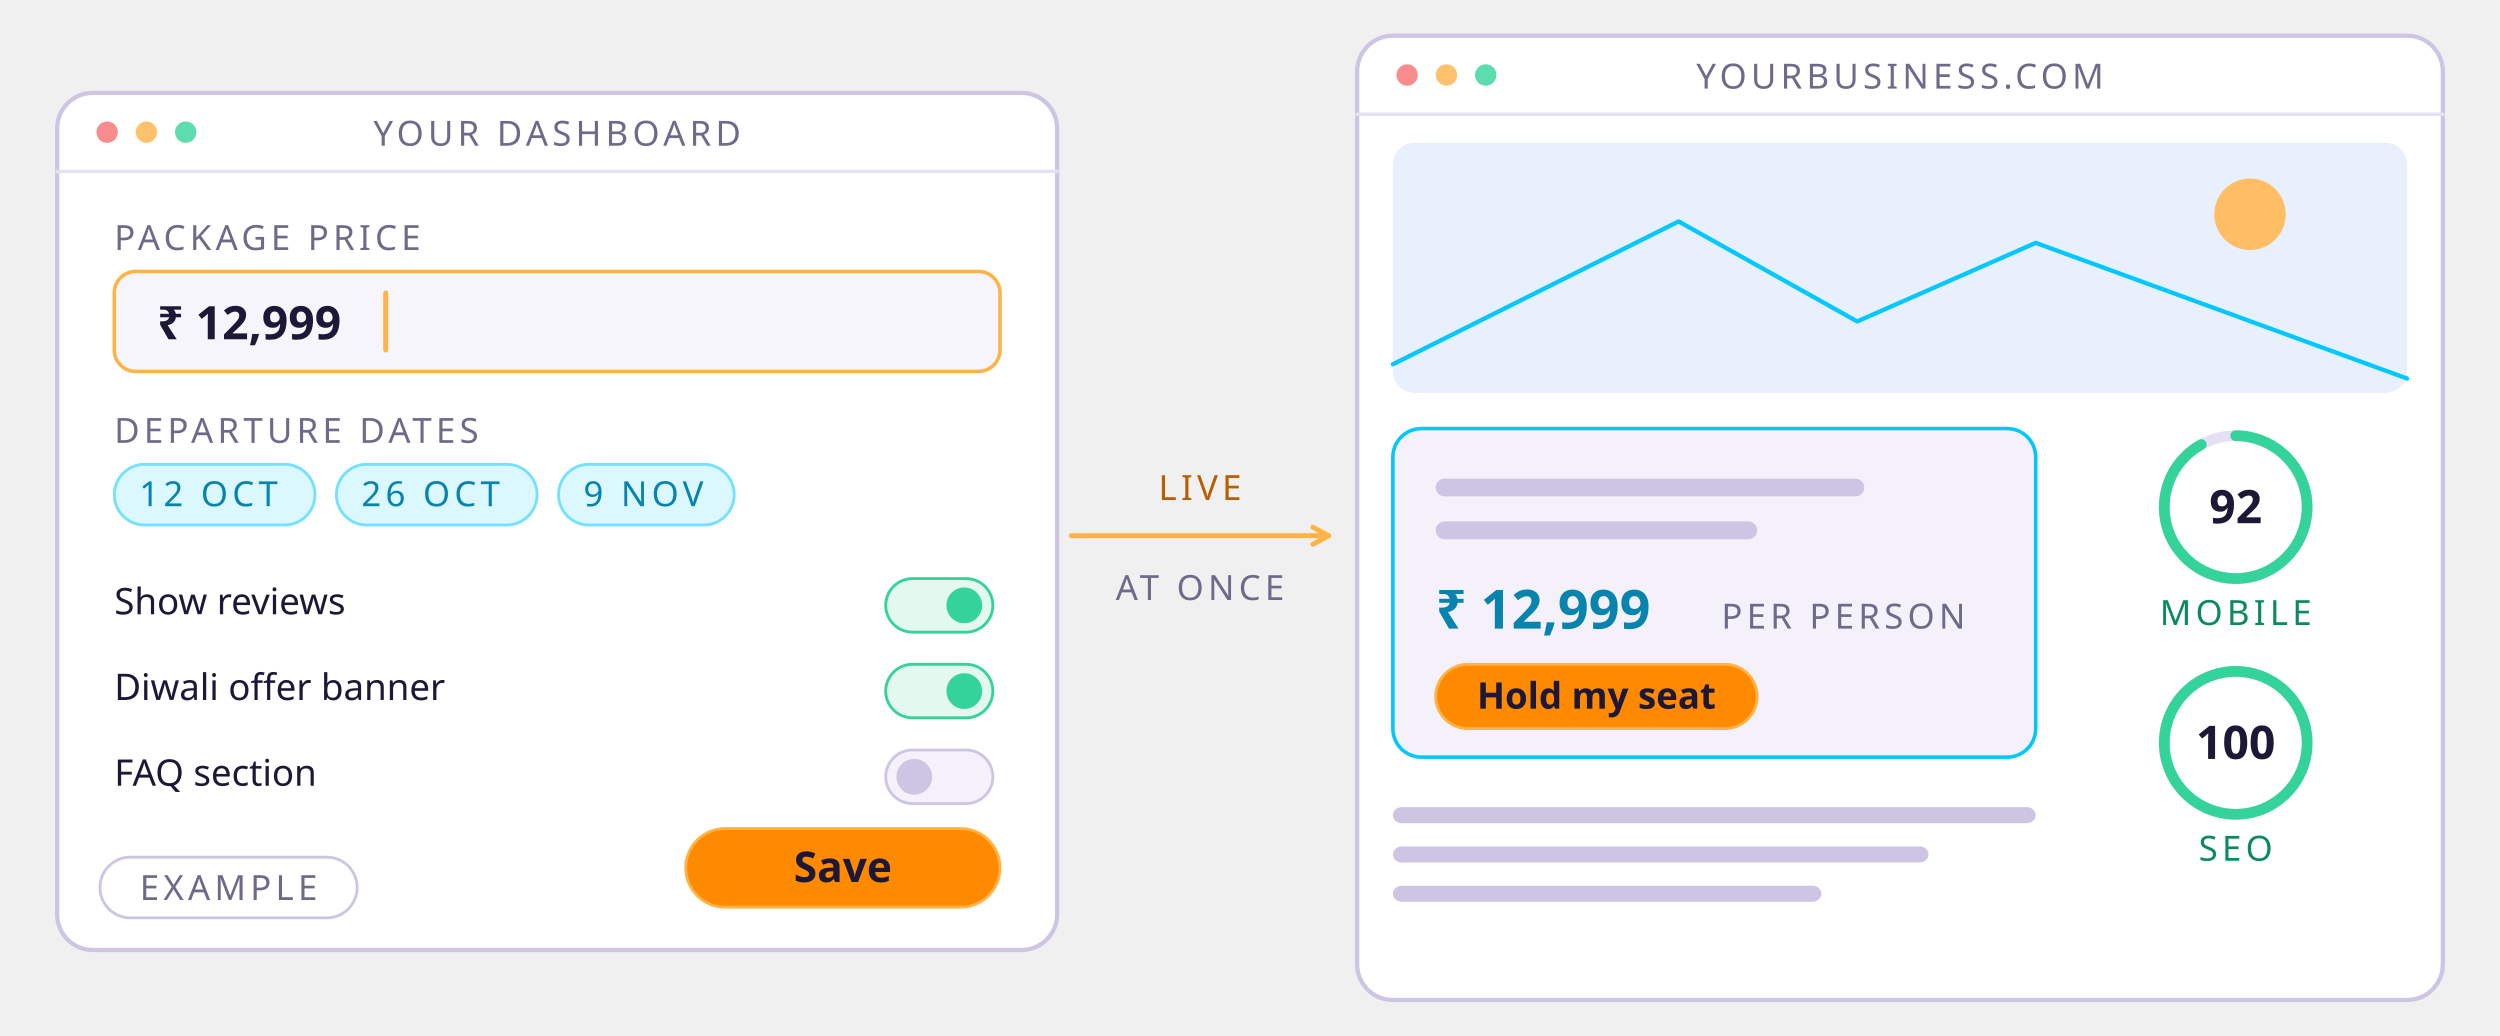
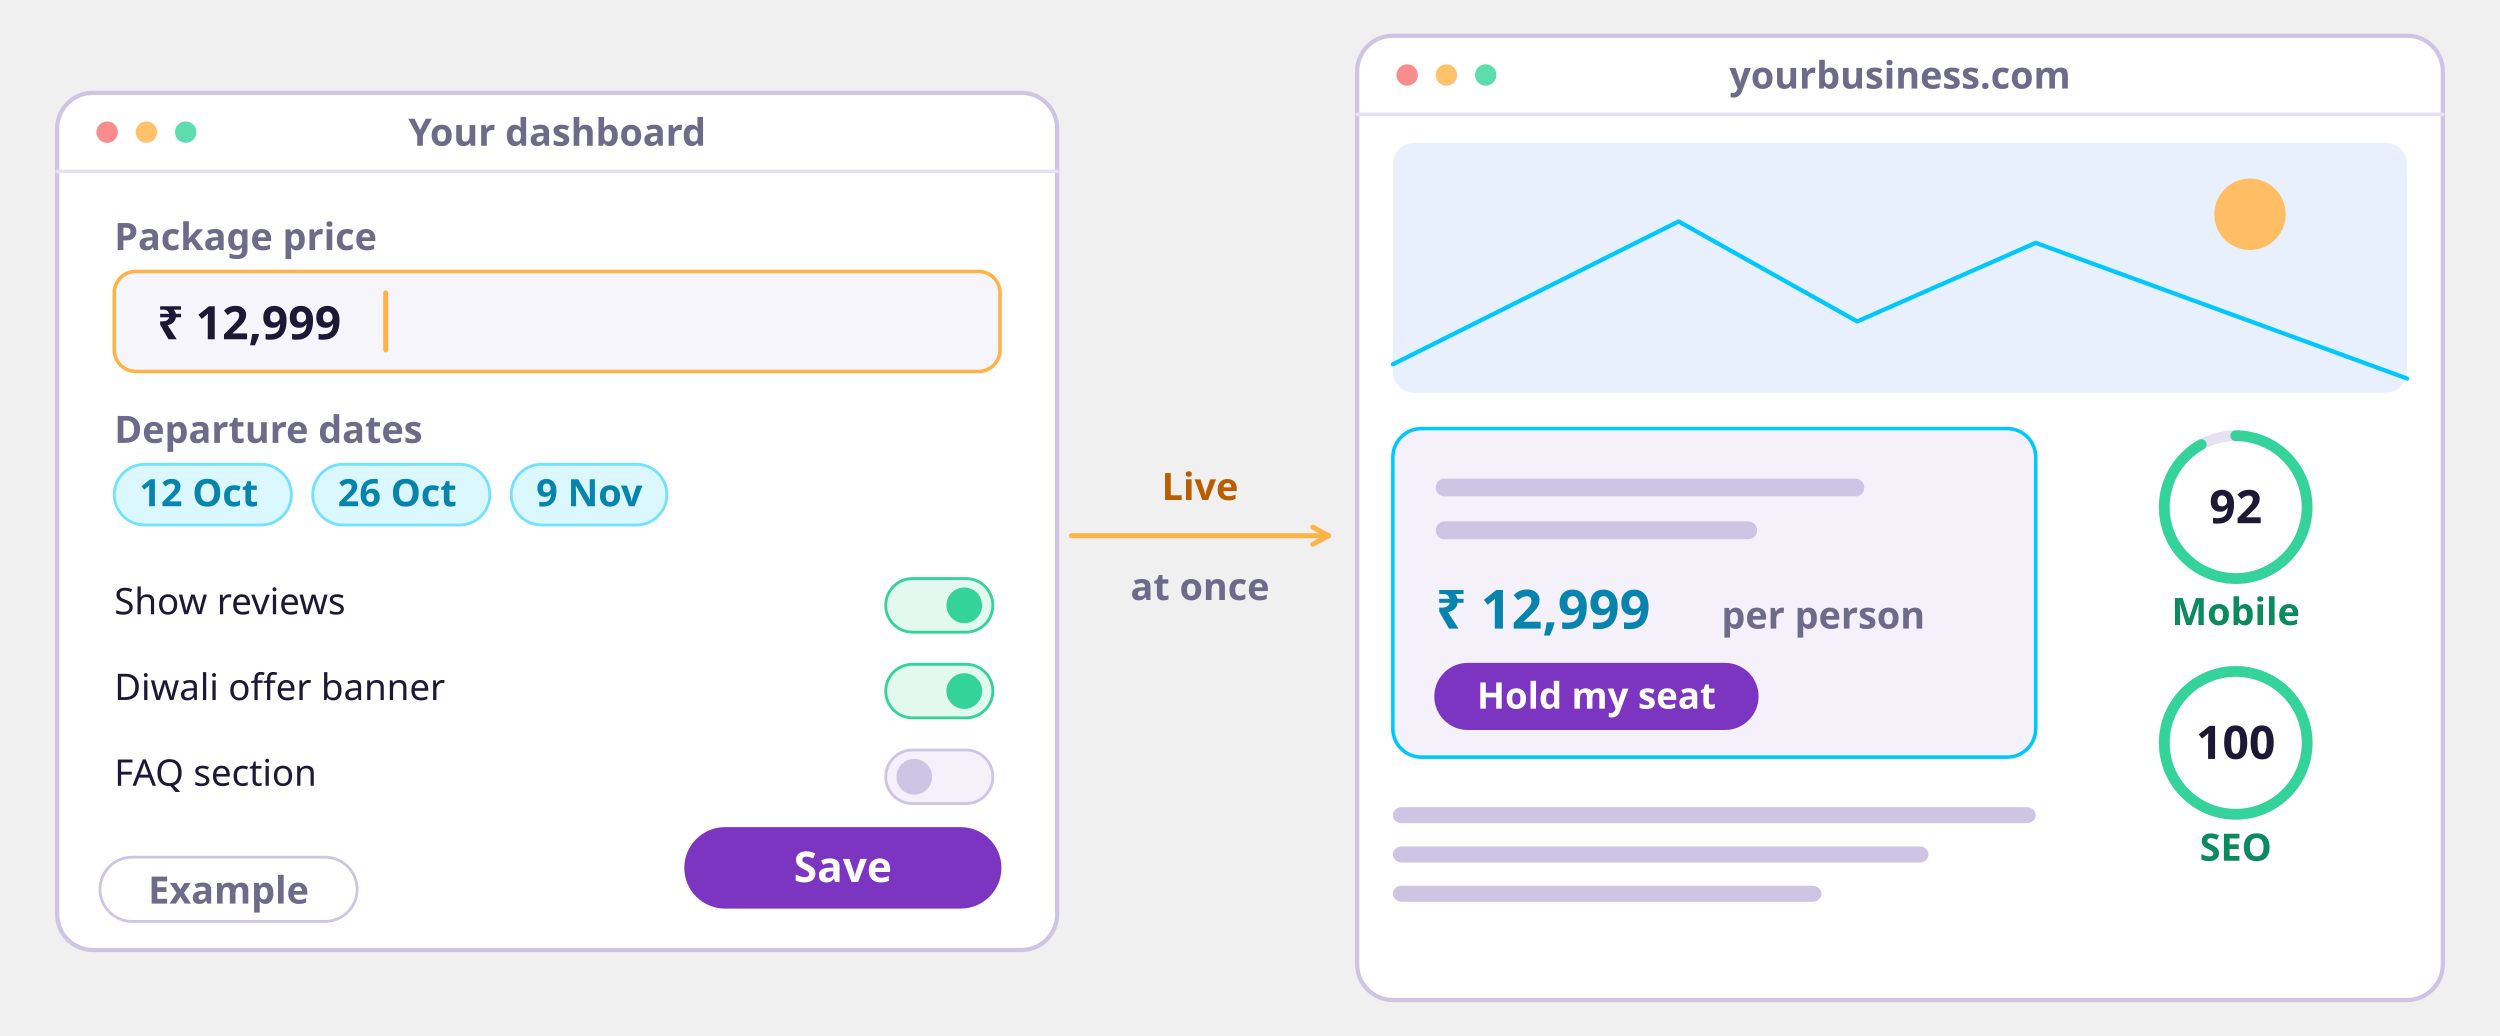
<svg xmlns="http://www.w3.org/2000/svg" viewBox="0 0 700 290" role="img" fill="none">
  <defs />
  <rect x="16" y="26" width="280" height="240" rx="10" fill="#FFFFFF" stroke="#CEC5E4" stroke-width="1.2" />
  <line x1="16" y1="48" x2="296" y2="48" stroke="#E6E0F3" stroke-width="1" stroke-linecap="round" />
  <circle cx="30" cy="37" r="3" fill="#F98D8D" />
  <circle cx="41" cy="37" r="3" fill="#FFC26C" />
  <circle cx="52" cy="37" r="3" fill="#5DDCAD" />
-   <text x="156.0" y="40.8" font-family="JetBrains Mono" font-size="9.72" font-weight="500" fill="#6E6A8A" text-anchor="middle" letter-spacing="1.2">YOUR DASHBOARD</text>
-   <text x="32" y="70" font-family="JetBrains Mono" font-size="9.72" font-weight="500" fill="#6E6A8A" text-anchor="start" letter-spacing="1.2">PACKAGE PRICE</text>
+   <text x="156.0" y="40.8" font-family="DM Sans" font-size="10.58" font-weight="600" fill="#6E6A8A" text-anchor="middle">Your dashboard</text>
+   <text x="32" y="70" font-family="DM Sans" font-size="10.58" font-weight="600" fill="#6E6A8A" text-anchor="start">Package price</text>
  <rect x="32" y="76" width="248" height="28" rx="6" fill="#F7F5FC" stroke="#FFB347" stroke-width="1" />
  <text x="44" y="95" font-family="Oxanium, DM Sans" font-size="12.96" font-weight="700" fill="#1C1836" text-anchor="start">₹ 12,999</text>
  <line x1="108" y1="82" x2="108" y2="98" stroke="#FFB347" stroke-width="1.4" stroke-linecap="round" />
-   <text x="32" y="124" font-family="JetBrains Mono" font-size="9.72" font-weight="500" fill="#6E6A8A" text-anchor="start" letter-spacing="1.2">DEPARTURE DATES</text>
-   <rect x="32" y="130" width="56.2" height="17" rx="8.5" fill="#DBF7FF" stroke="#73E1FF" stroke-width=".8" />
-   <text x="39" y="141.74" font-family="JetBrains Mono" font-size="9.72" font-weight="500" fill="#0784AD" text-anchor="start" letter-spacing="1.2">12 OCT</text>
-   <rect x="94.192" y="130" width="56.2" height="17" rx="8.5" fill="#DBF7FF" stroke="#73E1FF" stroke-width=".8" />
-   <text x="101.192" y="141.74" font-family="JetBrains Mono" font-size="9.72" font-weight="500" fill="#0784AD" text-anchor="start" letter-spacing="1.2">26 OCT</text>
-   <rect x="156.384" y="130" width="49.2" height="17" rx="8.5" fill="#DBF7FF" stroke="#73E1FF" stroke-width=".8" />
-   <text x="163.384" y="141.74" font-family="JetBrains Mono" font-size="9.72" font-weight="500" fill="#0784AD" text-anchor="start" letter-spacing="1.2">9 NOV</text>
+   <text x="32" y="124" font-family="DM Sans" font-size="10.58" font-weight="600" fill="#6E6A8A" text-anchor="start">Departure dates</text>
+   <rect x="32" y="130" width="49.6" height="17" rx="8.5" fill="#DBF7FF" stroke="#73E1FF" stroke-width=".8" />
+   <text x="39" y="141.74" font-family="DM Sans" font-size="10.58" font-weight="600" fill="#0784AD" text-anchor="start">12 Oct</text>
+   <rect x="87.562" y="130" width="49.6" height="17" rx="8.5" fill="#DBF7FF" stroke="#73E1FF" stroke-width=".8" />
+   <text x="94.562" y="141.74" font-family="DM Sans" font-size="10.58" font-weight="600" fill="#0784AD" text-anchor="start">26 Oct</text>
+   <rect x="143.124" y="130" width="43.6" height="17" rx="8.5" fill="#DBF7FF" stroke="#73E1FF" stroke-width=".8" />
+   <text x="150.124" y="141.74" font-family="DM Sans" font-size="10.58" font-weight="600" fill="#0784AD" text-anchor="start">9 Nov</text>
  <text x="32" y="172" font-family="DM Sans" font-size="10.26" font-weight="400" fill="#1C1836" text-anchor="start">Show reviews</text>
  <rect x="248" y="162" width="30" height="15" rx="7.5" fill="#E3F8EF" stroke="#34D399" stroke-width="0.8" />
  <circle cx="270" cy="169.5" r="5" fill="#34D399" />
  <text x="32" y="196" font-family="DM Sans" font-size="10.26" font-weight="400" fill="#1C1836" text-anchor="start">Diwali offer banner</text>
  <rect x="248" y="186" width="30" height="15" rx="7.5" fill="#E3F8EF" stroke="#34D399" stroke-width="0.8" />
  <circle cx="270" cy="193.5" r="5" fill="#34D399" />
  <text x="32" y="220" font-family="DM Sans" font-size="10.26" font-weight="400" fill="#1C1836" text-anchor="start">FAQ section</text>
  <rect x="248" y="210" width="30" height="15" rx="7.5" fill="#F4F1FB" stroke="#CEC5E4" stroke-width="0.8" />
  <circle cx="256" cy="217.5" r="5" fill="#CEC5E4" />
-   <rect x="192" y="232" width="88" height="22" rx="11.0" fill="#FF8A00" stroke="#FFB347" stroke-width="0.8" />
-   <text x="236.0" y="246.96" font-family="Oxanium, DM Sans" font-size="11.88" font-weight="700" fill="#1C1836" text-anchor="middle">Save</text>
+   <rect x="192" y="232" width="88" height="22" rx="11.0" fill="#7B35C1" stroke="#7B35C1" stroke-width="0.8" />
+   <text x="236.0" y="246.96" font-family="Oxanium, DM Sans" font-size="11.88" font-weight="700" fill="#FFFFFF" text-anchor="middle">Save</text>
  <line x1="300" y1="150" x2="372" y2="150" stroke="#FFB347" stroke-width="1.4" stroke-linecap="round" />
  <path d="M367.6 152.4 L372 150 L367.6 147.6" stroke="#FFB347" stroke-width="1.4" fill="none" stroke-linecap="round" stroke-linejoin="round" />
-   <text x="336" y="140" font-family="JetBrains Mono" font-size="9.72" font-weight="500" fill="#B85E00" text-anchor="middle" letter-spacing="1.2">LIVE</text>
-   <text x="336" y="168" font-family="JetBrains Mono" font-size="9.72" font-weight="500" fill="#6E6A8A" text-anchor="middle" letter-spacing="1.2">AT ONCE</text>
+   <text x="336" y="140" font-family="DM Sans" font-size="10.58" font-weight="600" fill="#B85E00" text-anchor="middle">Live</text>
+   <text x="336" y="168" font-family="DM Sans" font-size="10.58" font-weight="600" fill="#6E6A8A" text-anchor="middle">at once</text>
  <rect x="380" y="10" width="304" height="270" rx="10" fill="#FFFFFF" stroke="#CEC5E4" stroke-width="1.2" />
  <line x1="380" y1="32" x2="684" y2="32" stroke="#E6E0F3" stroke-width="1" stroke-linecap="round" />
  <circle cx="394" cy="21" r="3" fill="#F98D8D" />
  <circle cx="405" cy="21" r="3" fill="#FFC26C" />
  <circle cx="416" cy="21" r="3" fill="#5DDCAD" />
-   <text x="532.0" y="24.8" font-family="JetBrains Mono" font-size="9.72" font-weight="500" fill="#6E6A8A" text-anchor="middle" letter-spacing="1.2">YOURBUSINESS.COM</text>
+   <text x="532.0" y="24.8" font-family="DM Sans" font-size="10.58" font-weight="600" fill="#6E6A8A" text-anchor="middle">yourbusiness.com</text>
  <rect x="390" y="40" width="284" height="70" rx="6" fill="#E7F0FC" />
  <path d="M390 102 L470 62 L520 90 L570 68 L674 106" stroke="#00C8FF" stroke-width="1.2" fill="none" stroke-linecap="round" stroke-linejoin="round" />
  <circle cx="630" cy="60" r="10" fill="#FFBE63" />
  <rect x="390" y="120" width="180" height="92" rx="8" fill="#F4F1FB" stroke="#00C8FF" stroke-width="1" />
  <rect x="402" y="134" width="120" height="5" rx="2.5" fill="#CEC5E4" />
  <rect x="402" y="146" width="90" height="5" rx="2.5" fill="#CEC5E4" />
  <text x="402" y="176" font-family="Oxanium, DM Sans" font-size="15.12" font-weight="800" fill="#0784AD" text-anchor="start">₹ 12,999</text>
-   <text x="482" y="176" font-family="JetBrains Mono" font-size="9.72" font-weight="500" fill="#6E6A8A" text-anchor="start" letter-spacing="1.2">PER PERSON</text>
-   <rect x="402" y="186" width="90" height="18" rx="9.0" fill="#FF8A00" stroke="#FFB347" stroke-width="0.8" />
-   <text x="447.0" y="198.42" font-family="Oxanium, DM Sans" font-size="10.26" font-weight="700" fill="#1C1836" text-anchor="middle">Hold my seat</text>
+   <text x="482" y="176" font-family="DM Sans" font-size="10.58" font-weight="600" fill="#6E6A8A" text-anchor="start">per person</text>
+   <rect x="402" y="186" width="90" height="18" rx="9.0" fill="#7B35C1" stroke="#7B35C1" stroke-width="0.8" />
+   <text x="447.0" y="198.42" font-family="Oxanium, DM Sans" font-size="10.26" font-weight="700" fill="#FFFFFF" text-anchor="middle">Hold my seat</text>
  <rect x="390" y="226" width="180" height="4.5" rx="2.5" fill="#CEC5E4" />
  <rect x="390" y="237" width="150" height="4.5" rx="2.5" fill="#CEC5E4" />
  <rect x="390" y="248" width="120" height="4.5" rx="2.5" fill="#CEC5E4" />
  <circle cx="626" cy="142" r="20" fill="none" stroke="#E6E0F3" stroke-width="3" />
  <path d="M626 122 A20 20 0 1 1 616.36 124.47" stroke="#34D399" stroke-width="3" fill="none" stroke-linecap="round" stroke-linejoin="round" />
  <text x="626" y="146.5" font-family="Oxanium, DM Sans" font-size="12.96" font-weight="800" fill="#1C1836" text-anchor="middle">92</text>
-   <text x="626" y="175" font-family="JetBrains Mono" font-size="9.72" font-weight="500" fill="#0B8A5E" text-anchor="middle" letter-spacing="1.2">MOBILE</text>
+   <text x="626" y="175" font-family="DM Sans" font-size="10.58" font-weight="600" fill="#0B8A5E" text-anchor="middle">Mobile</text>
  <circle cx="626" cy="208" r="20" fill="none" stroke="#E6E0F3" stroke-width="3" />
  <circle cx="626" cy="208" r="20" fill="none" stroke="#34D399" stroke-width="3" />
  <text x="626" y="212.5" font-family="Oxanium, DM Sans" font-size="12.96" font-weight="800" fill="#1C1836" text-anchor="middle">100</text>
-   <text x="626" y="241" font-family="JetBrains Mono" font-size="9.72" font-weight="500" fill="#0B8A5E" text-anchor="middle" letter-spacing="1.2">SEO</text>
-   <rect x="28" y="240" width="72" height="17" rx="8.5" fill="#FFFFFF" stroke="#CEC5E4" stroke-width="0.8" />
-   <text x="64" y="252" font-family="JetBrains Mono" font-size="9.72" font-weight="500" fill="#6E6A8A" text-anchor="middle" letter-spacing="1.2">EXAMPLE</text>
+   <text x="626" y="241" font-family="DM Sans" font-size="10.58" font-weight="600" fill="#0B8A5E" text-anchor="middle">SEO</text>
+   <rect x="28" y="240" width="72" height="18" rx="9" fill="#FFFFFF" stroke="#CEC5E4" stroke-width="0.8" />
+   <text x="64" y="253" font-family="DM Sans" font-size="10.58" font-weight="600" fill="#6E6A8A" text-anchor="middle">Example</text>
</svg>
